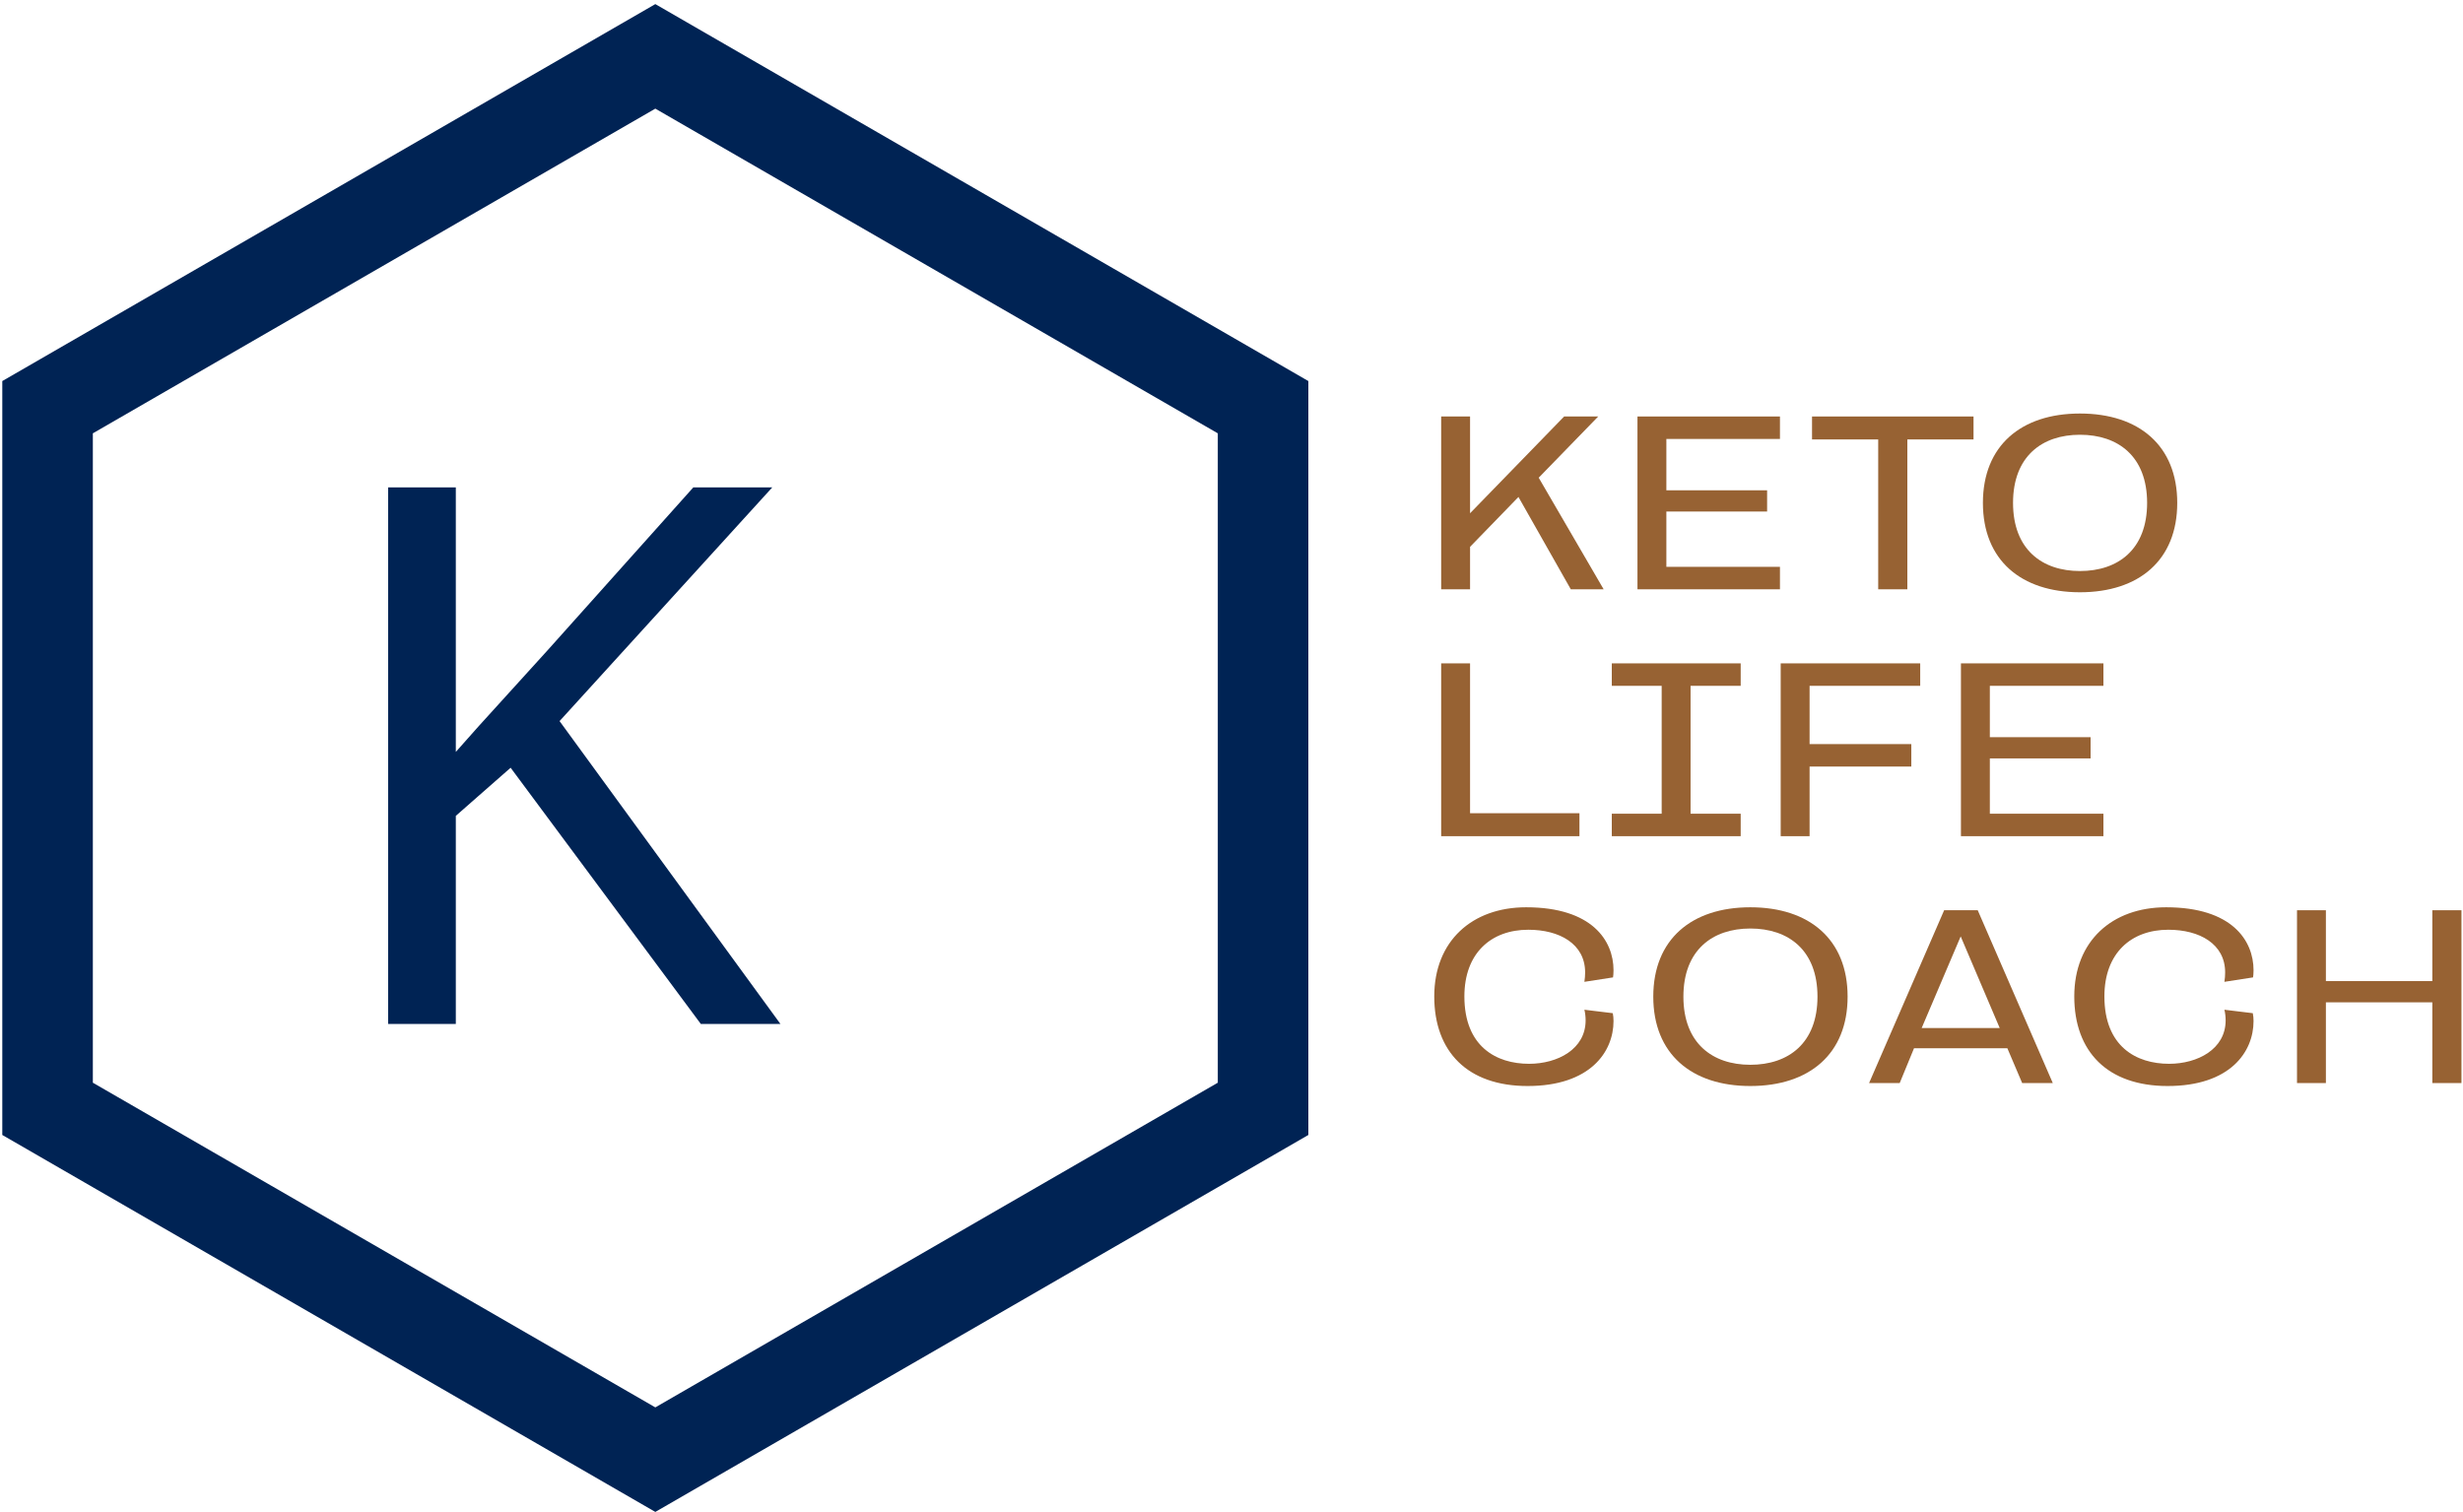
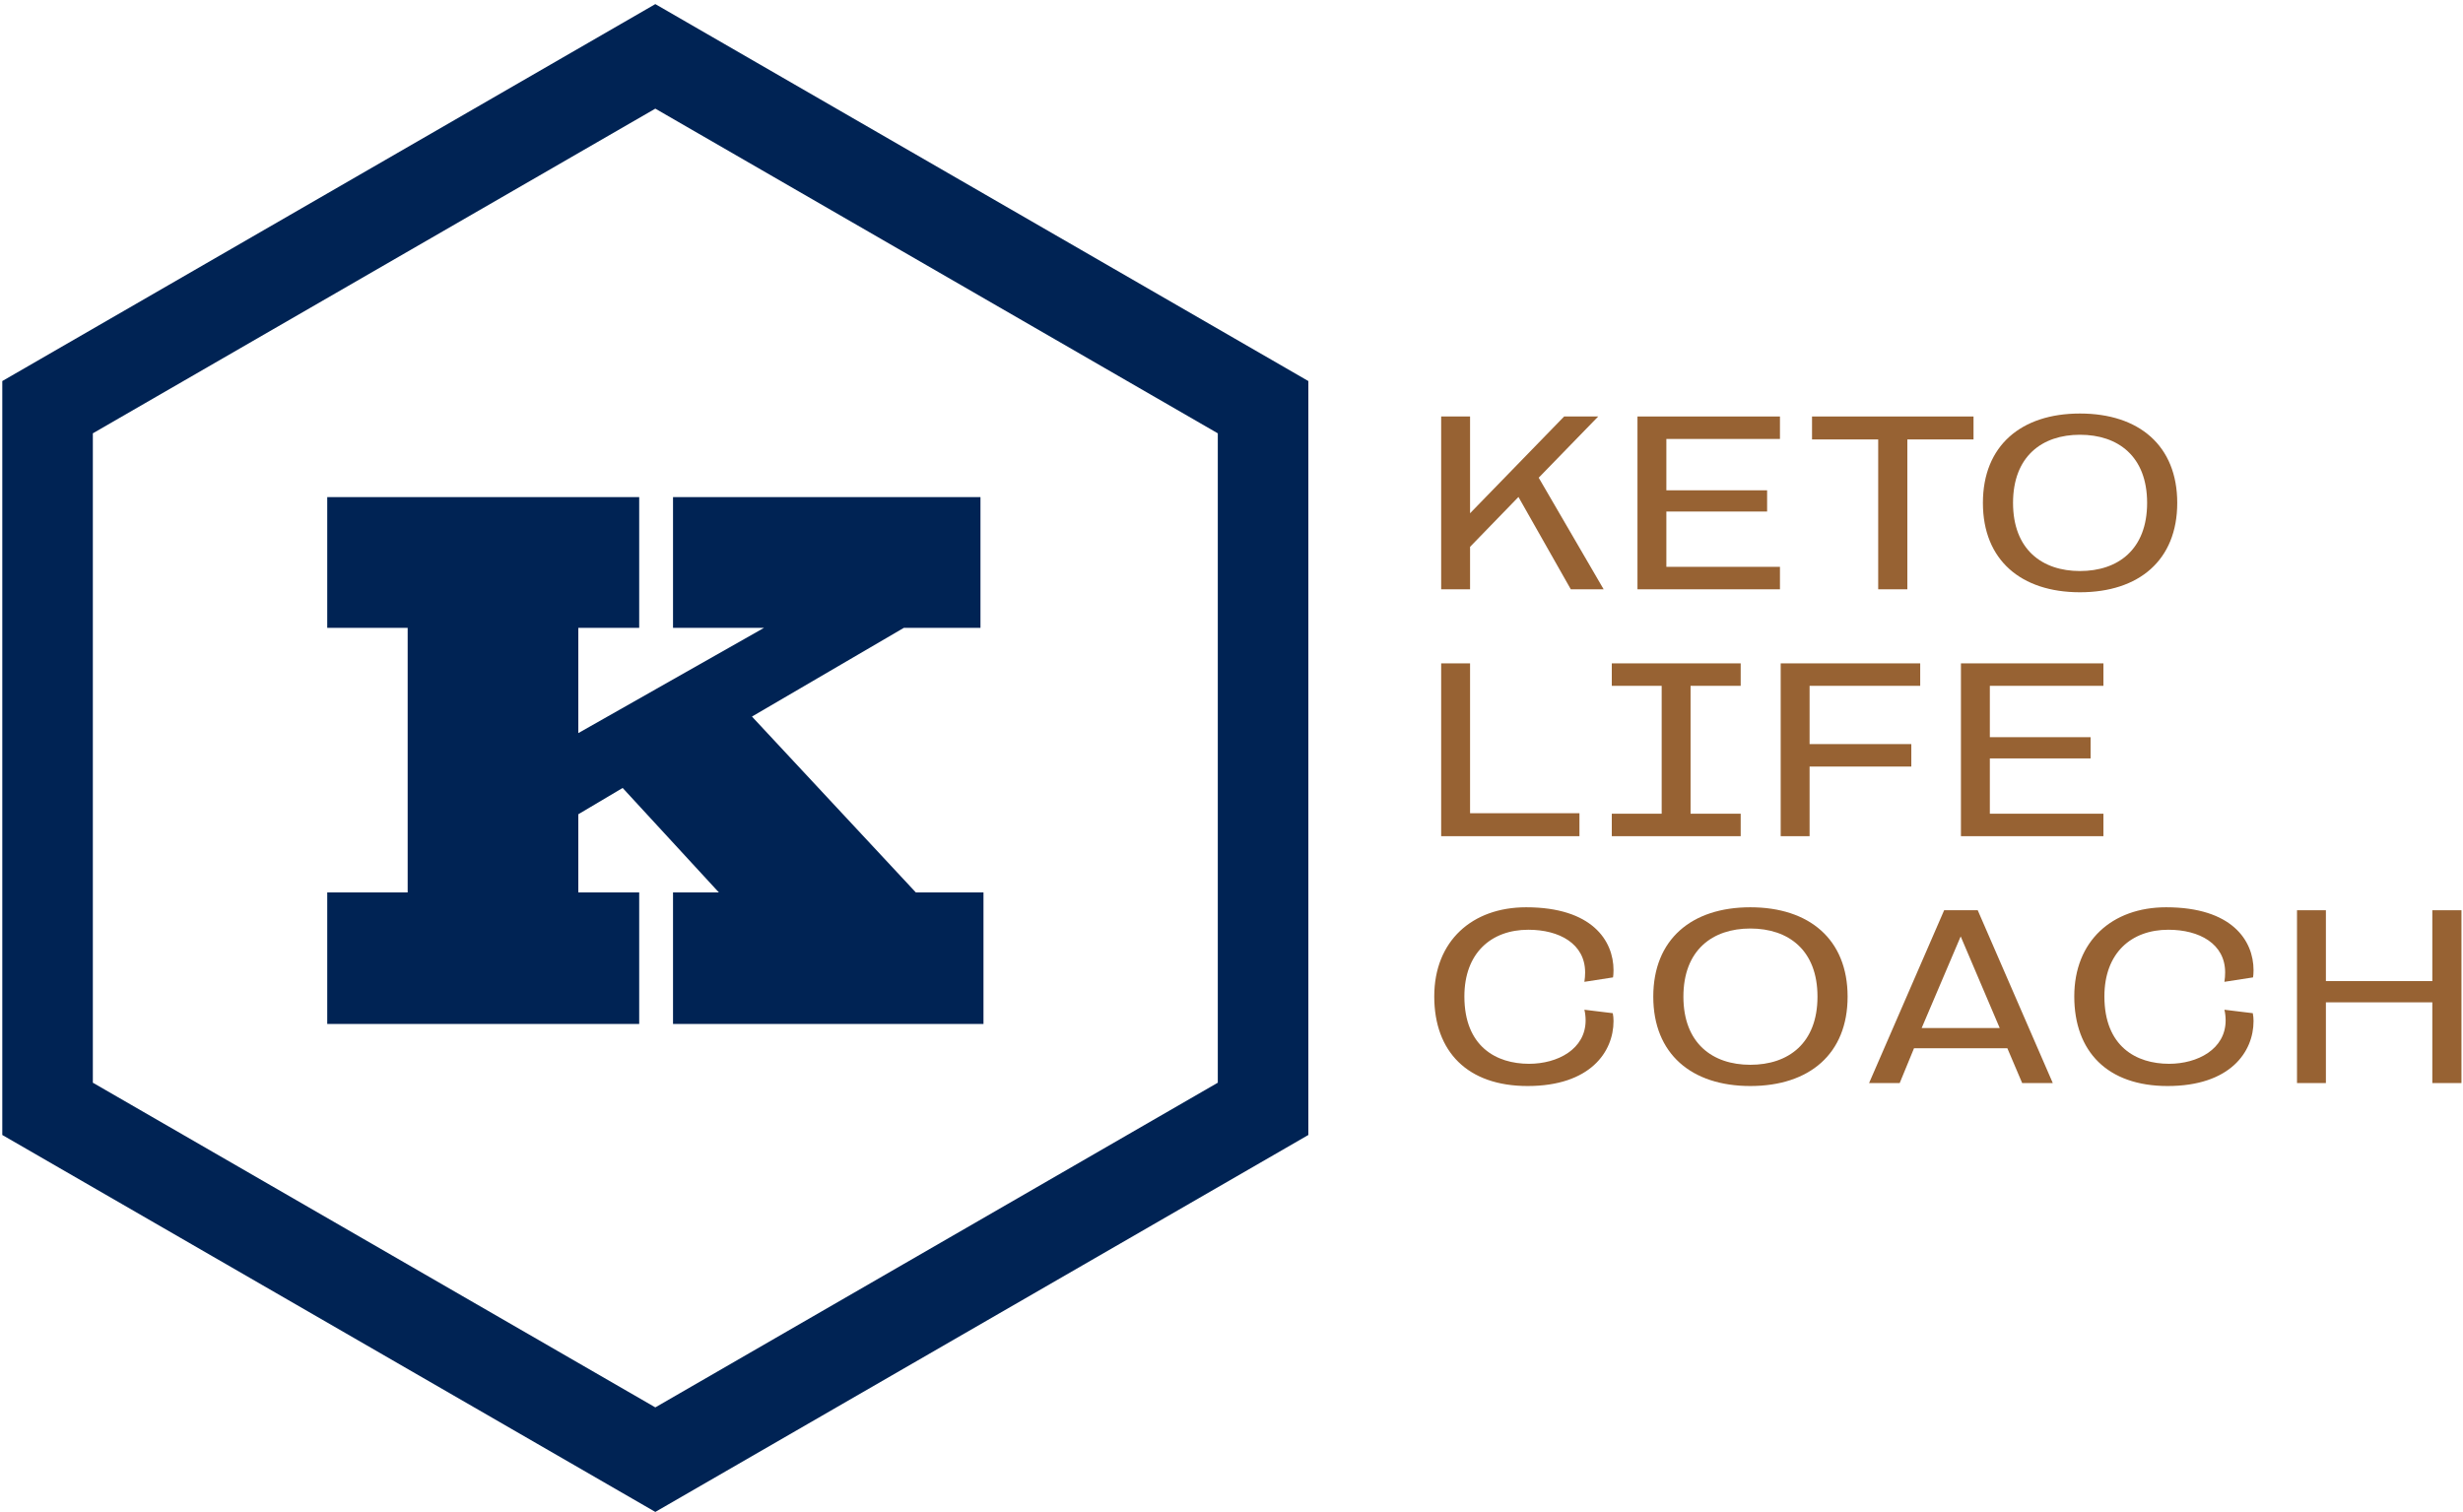
<svg xmlns="http://www.w3.org/2000/svg" width="100%" height="100%" viewBox="0 0 544 334" version="1.1" xml:space="preserve" style="fill-rule:evenodd;clip-rule:evenodd;stroke-linejoin:round;stroke-miterlimit:2;">
  <g transform="matrix(1,0,0,1,-557,-66)">
-     <g id="logotype-bluebrown" transform="matrix(1,0,0,1,-1461.33,-664.975)">
+     <g id="logotype-k-bluebrown" transform="matrix(1,0,0,1,-1461.33,-664.975)">
      <g transform="matrix(1,0,0,1,1698.07,345.428)">
        <path d="M609.234,469.726L609.234,636.274L465,719.547L320.766,636.274L320.766,469.726L465,386.453C513.078,414.211 561.156,441.969 609.234,469.726ZM340.766,481.273L340.766,624.727L465,696.453L589.234,624.727L589.234,481.273L465,409.547C423.589,433.456 382.177,457.365 340.766,481.273Z" style="fill:rgb(0,35,84);" />
      </g>
-       <g transform="matrix(2.30595,0,0,2.30595,-56.7486,-926.222)">
-         <text x="930.069px" y="816.755px" style="font-family:'Giza-FiveFive', 'Giza';font-size:72px;fill:rgb(0,35,84);">K</text>
+       <g transform="matrix(166.029,0,0,166.029,2087.95,957.176)">
+         <path d="M0.889,-0.175L0.799,-0.175L0.581,-0.409L0.783,-0.527L0.885,-0.527L0.885,-0.701L0.476,-0.701L0.476,-0.527L0.597,-0.527L0.35,-0.387L0.35,-0.527L0.431,-0.527L0.431,-0.701L0.016,-0.701L0.016,-0.527L0.123,-0.527L0.123,-0.175L0.016,-0.175L0.016,0L0.431,0L0.431,-0.175L0.35,-0.175L0.35,-0.279L0.409,-0.314L0.537,-0.175L0.476,-0.175L0.476,0L0.889,0L0.889,-0.175Z" style="fill:rgb(0,35,84);fill-rule:nonzero;" />
      </g>
      <g transform="matrix(0.757471,0,0,0.757471,1627.94,242.489)">
        <g transform="matrix(72,0,0,72,930.069,816.755)">
          <path d="M0.735,0L0.472,-0.452L0.713,-0.7L0.575,-0.7L0.194,-0.308L0.194,-0.7L0.077,-0.7L0.077,0L0.194,0L0.194,-0.172L0.39,-0.374L0.602,0L0.735,0Z" style="fill:rgb(151,98,51);fill-rule:nonzero;" />
        </g>
        <g transform="matrix(72,0,0,72,987.309,816.755)">
          <path d="M0.654,0L0.654,-0.091L0.194,-0.091L0.194,-0.315L0.602,-0.315L0.602,-0.401L0.194,-0.401L0.194,-0.609L0.654,-0.609L0.654,-0.7L0.077,-0.7L0.077,0L0.654,0Z" style="fill:rgb(151,98,51);fill-rule:nonzero;" />
        </g>
        <g transform="matrix(72,0,0,72,1041.52,816.755)">
          <path d="M0.417,0L0.417,-0.607L0.685,-0.607L0.685,-0.7L0.031,-0.7L0.031,-0.607L0.299,-0.607L0.299,0L0.417,0Z" style="fill:rgb(151,98,51);fill-rule:nonzero;" />
        </g>
        <g transform="matrix(72,0,0,72,1090.05,816.755)">
          <path d="M0.442,0.012C0.681,0.012 0.836,-0.118 0.836,-0.35C0.836,-0.582 0.681,-0.712 0.442,-0.712C0.204,-0.712 0.049,-0.582 0.049,-0.35C0.049,-0.118 0.204,0.012 0.442,0.012ZM0.442,-0.074C0.289,-0.074 0.171,-0.161 0.171,-0.35C0.171,-0.539 0.289,-0.626 0.442,-0.626C0.596,-0.626 0.714,-0.539 0.714,-0.35C0.714,-0.161 0.596,-0.074 0.442,-0.074Z" style="fill:rgb(151,98,51);fill-rule:nonzero;" />
        </g>
        <g transform="matrix(72,0,0,72,930.069,888.755)">
          <path d="M0.637,0L0.637,-0.093L0.194,-0.093L0.194,-0.7L0.077,-0.7L0.077,0L0.637,0Z" style="fill:rgb(151,98,51);fill-rule:nonzero;" />
        </g>
        <g transform="matrix(72,0,0,72,982.845,888.755)">
          <path d="M0.557,0L0.557,-0.091L0.354,-0.091L0.354,-0.609L0.557,-0.609L0.557,-0.7L0.035,-0.7L0.035,-0.609L0.237,-0.609L0.237,-0.091L0.035,-0.091L0.035,0L0.557,0Z" style="fill:rgb(151,98,51);fill-rule:nonzero;" />
        </g>
        <g transform="matrix(72,0,0,72,1029.07,888.755)">
          <path d="M0.606,-0.282L0.606,-0.373L0.194,-0.373L0.194,-0.609L0.642,-0.609L0.642,-0.7L0.077,-0.7L0.077,0L0.194,0L0.194,-0.282L0.606,-0.282Z" style="fill:rgb(151,98,51);fill-rule:nonzero;" />
        </g>
        <g transform="matrix(72,0,0,72,1081.63,888.755)">
          <path d="M0.654,0L0.654,-0.091L0.194,-0.091L0.194,-0.315L0.602,-0.315L0.602,-0.401L0.194,-0.401L0.194,-0.609L0.654,-0.609L0.654,-0.7L0.077,-0.7L0.077,0L0.654,0Z" style="fill:rgb(151,98,51);fill-rule:nonzero;" />
        </g>
        <g transform="matrix(72,0,0,72,930.069,960.755)">
          <path d="M0.427,0.012C0.68,0.012 0.775,-0.126 0.775,-0.251C0.775,-0.262 0.774,-0.273 0.772,-0.283L0.657,-0.297C0.66,-0.285 0.662,-0.269 0.662,-0.254C0.662,-0.137 0.548,-0.078 0.433,-0.078C0.3,-0.078 0.171,-0.148 0.171,-0.351C0.171,-0.526 0.279,-0.621 0.43,-0.621C0.556,-0.621 0.66,-0.564 0.66,-0.448C0.66,-0.434 0.659,-0.424 0.657,-0.41L0.773,-0.428C0.774,-0.434 0.775,-0.445 0.775,-0.457C0.775,-0.577 0.688,-0.712 0.421,-0.712C0.202,-0.712 0.049,-0.575 0.049,-0.351C0.049,-0.127 0.184,0.012 0.427,0.012Z" style="fill:rgb(151,98,51);fill-rule:nonzero;" />
        </g>
        <g transform="matrix(72,0,0,72,993.933,960.755)">
          <path d="M0.442,0.012C0.681,0.012 0.836,-0.118 0.836,-0.35C0.836,-0.582 0.681,-0.712 0.442,-0.712C0.204,-0.712 0.049,-0.582 0.049,-0.35C0.049,-0.118 0.204,0.012 0.442,0.012ZM0.442,-0.074C0.289,-0.074 0.171,-0.161 0.171,-0.35C0.171,-0.539 0.289,-0.626 0.442,-0.626C0.596,-0.626 0.714,-0.539 0.714,-0.35C0.714,-0.161 0.596,-0.074 0.442,-0.074Z" style="fill:rgb(151,98,51);fill-rule:nonzero;" />
        </g>
        <g transform="matrix(72,0,0,72,1059.81,960.755)">
          <path d="M0.752,0L0.448,-0.7L0.312,-0.7L0.008,0L0.132,0L0.19,-0.141L0.568,-0.141L0.628,0L0.752,0ZM0.537,-0.223L0.221,-0.223L0.379,-0.594L0.537,-0.223Z" style="fill:rgb(151,98,51);fill-rule:nonzero;" />
        </g>
        <g transform="matrix(72,0,0,72,1116.69,960.755)">
          <path d="M0.427,0.012C0.68,0.012 0.775,-0.126 0.775,-0.251C0.775,-0.262 0.774,-0.273 0.772,-0.283L0.657,-0.297C0.66,-0.285 0.662,-0.269 0.662,-0.254C0.662,-0.137 0.548,-0.078 0.433,-0.078C0.3,-0.078 0.171,-0.148 0.171,-0.351C0.171,-0.526 0.279,-0.621 0.43,-0.621C0.556,-0.621 0.66,-0.564 0.66,-0.448C0.66,-0.434 0.659,-0.424 0.657,-0.41L0.773,-0.428C0.774,-0.434 0.775,-0.445 0.775,-0.457C0.775,-0.577 0.688,-0.712 0.421,-0.712C0.202,-0.712 0.049,-0.575 0.049,-0.351C0.049,-0.127 0.184,0.012 0.427,0.012Z" style="fill:rgb(151,98,51);fill-rule:nonzero;" />
        </g>
        <g transform="matrix(72,0,0,72,1179.62,960.755)">
          <path d="M0.743,0L0.743,-0.7L0.625,-0.7L0.625,-0.413L0.194,-0.413L0.194,-0.7L0.077,-0.7L0.077,0L0.194,0L0.194,-0.327L0.625,-0.327L0.625,0L0.743,0Z" style="fill:rgb(151,98,51);fill-rule:nonzero;" />
        </g>
      </g>
    </g>
  </g>
</svg>
